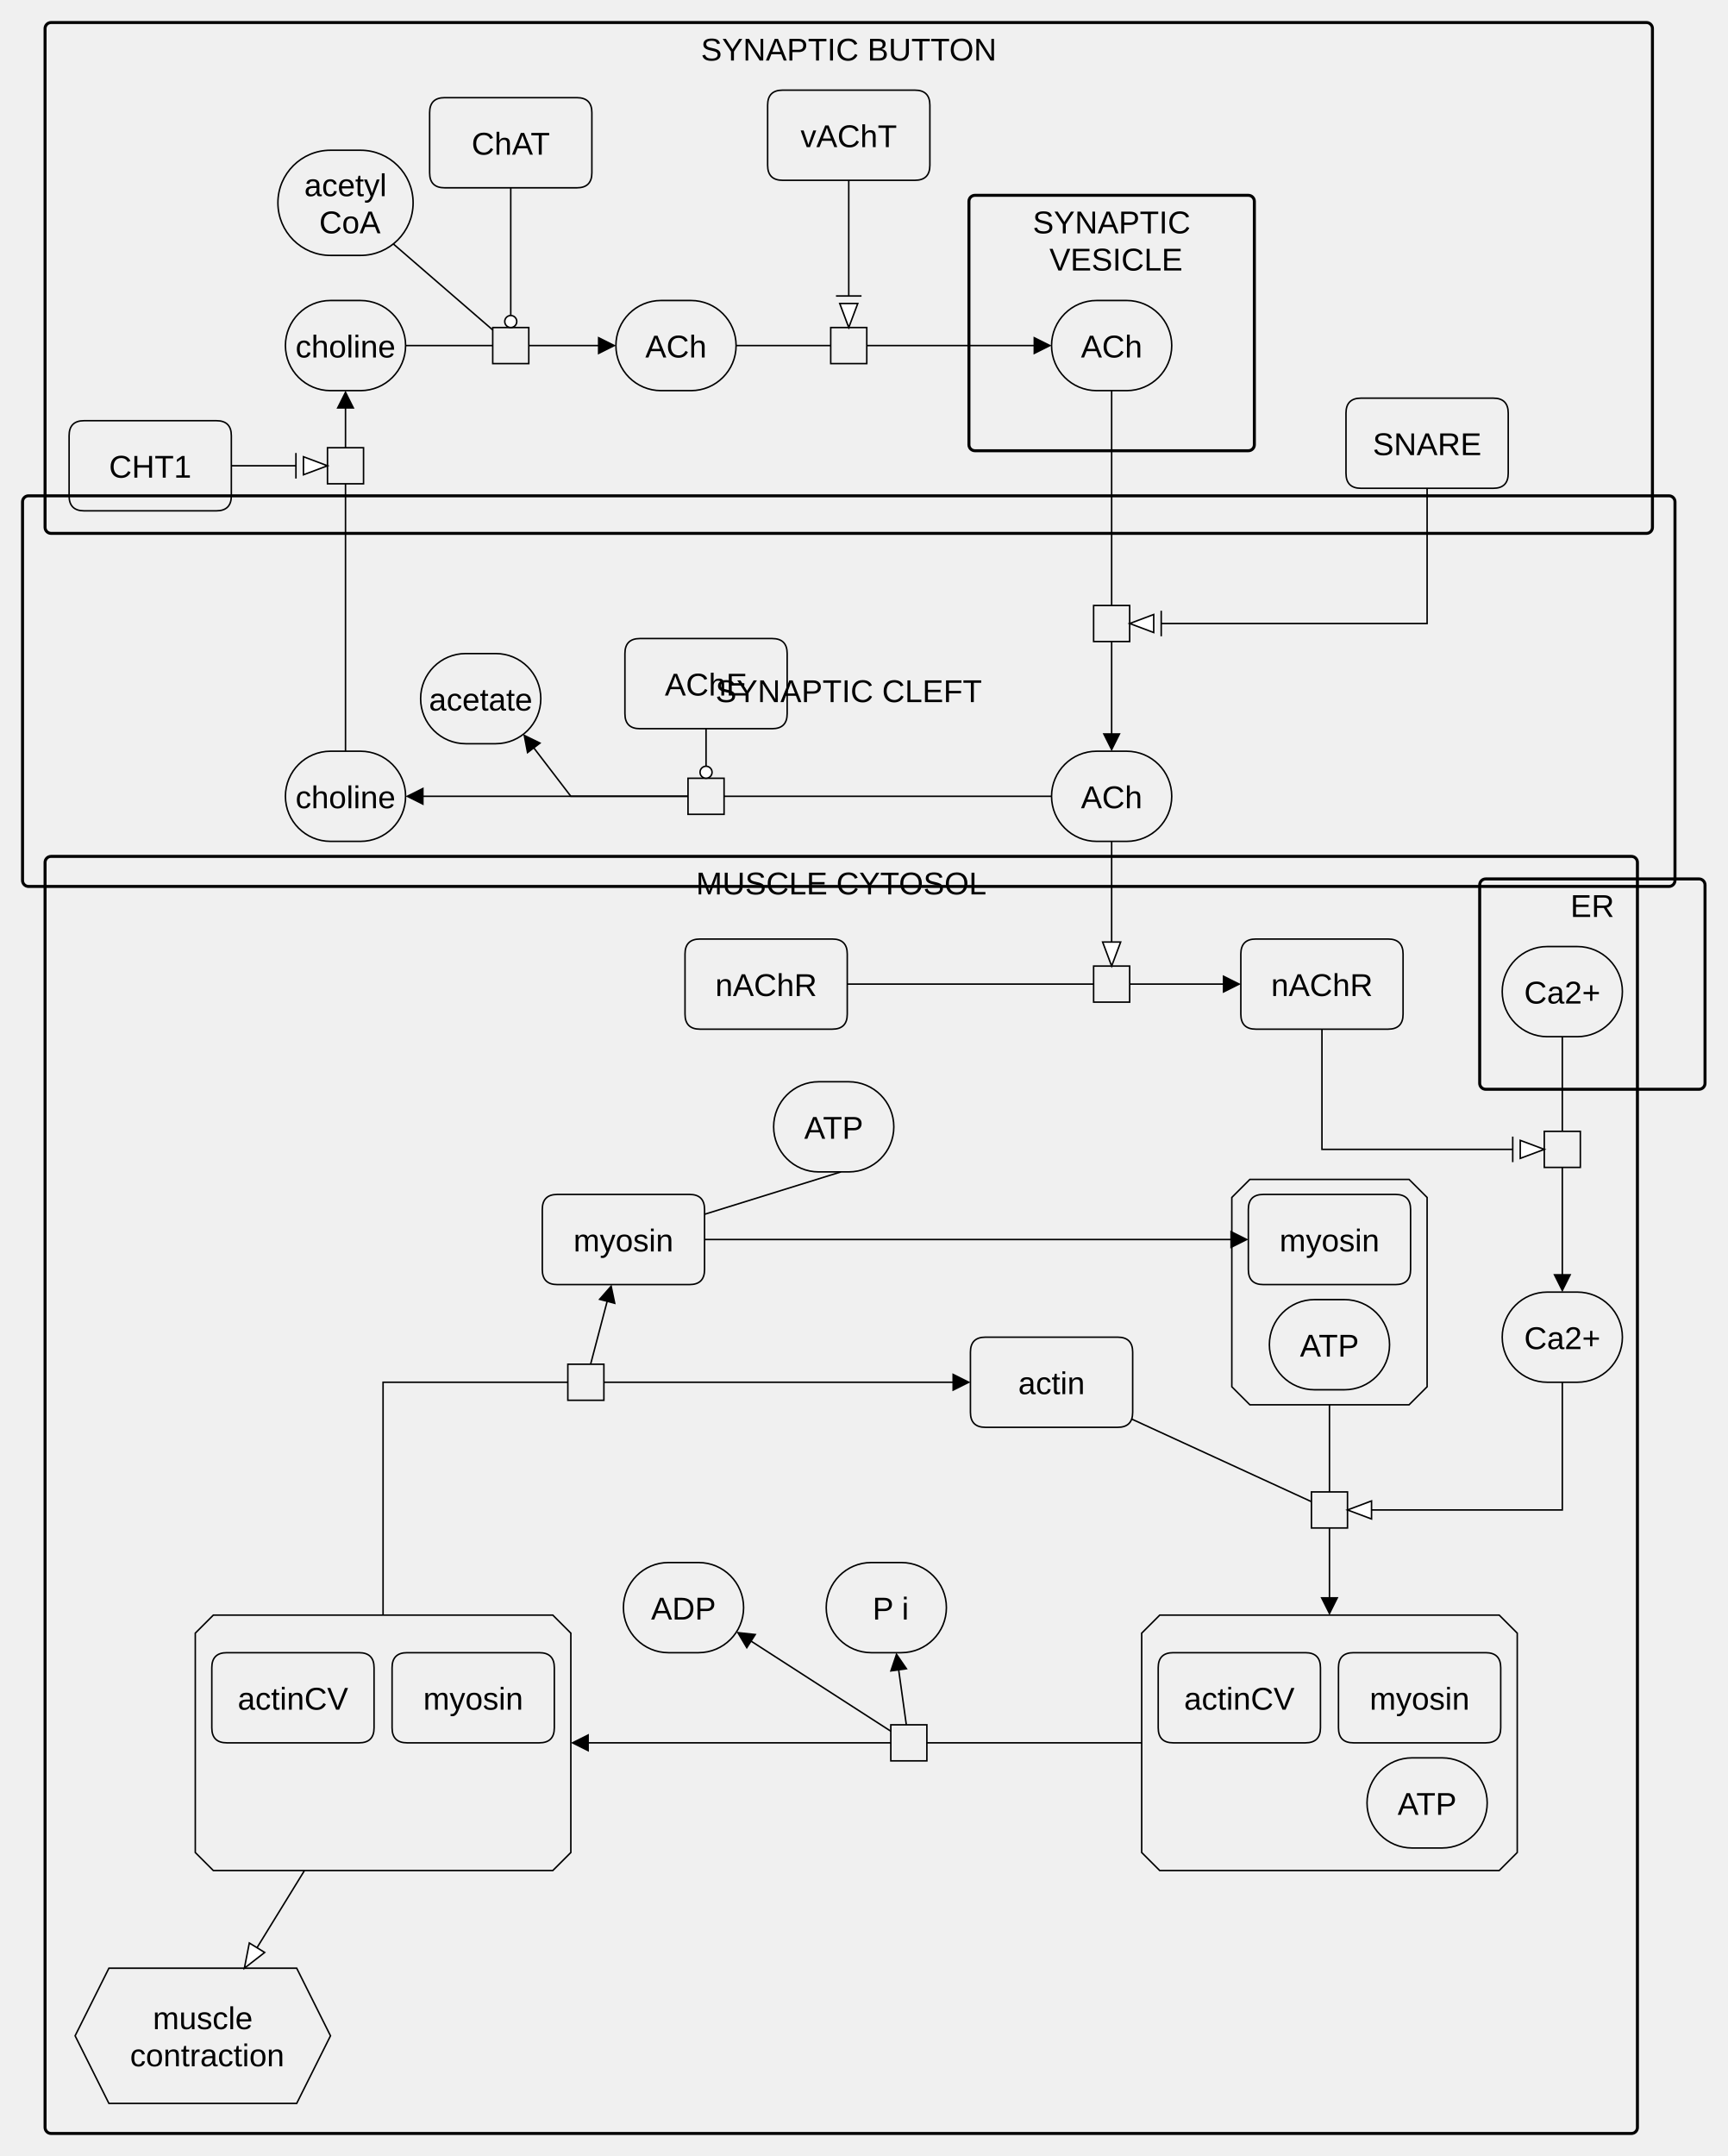
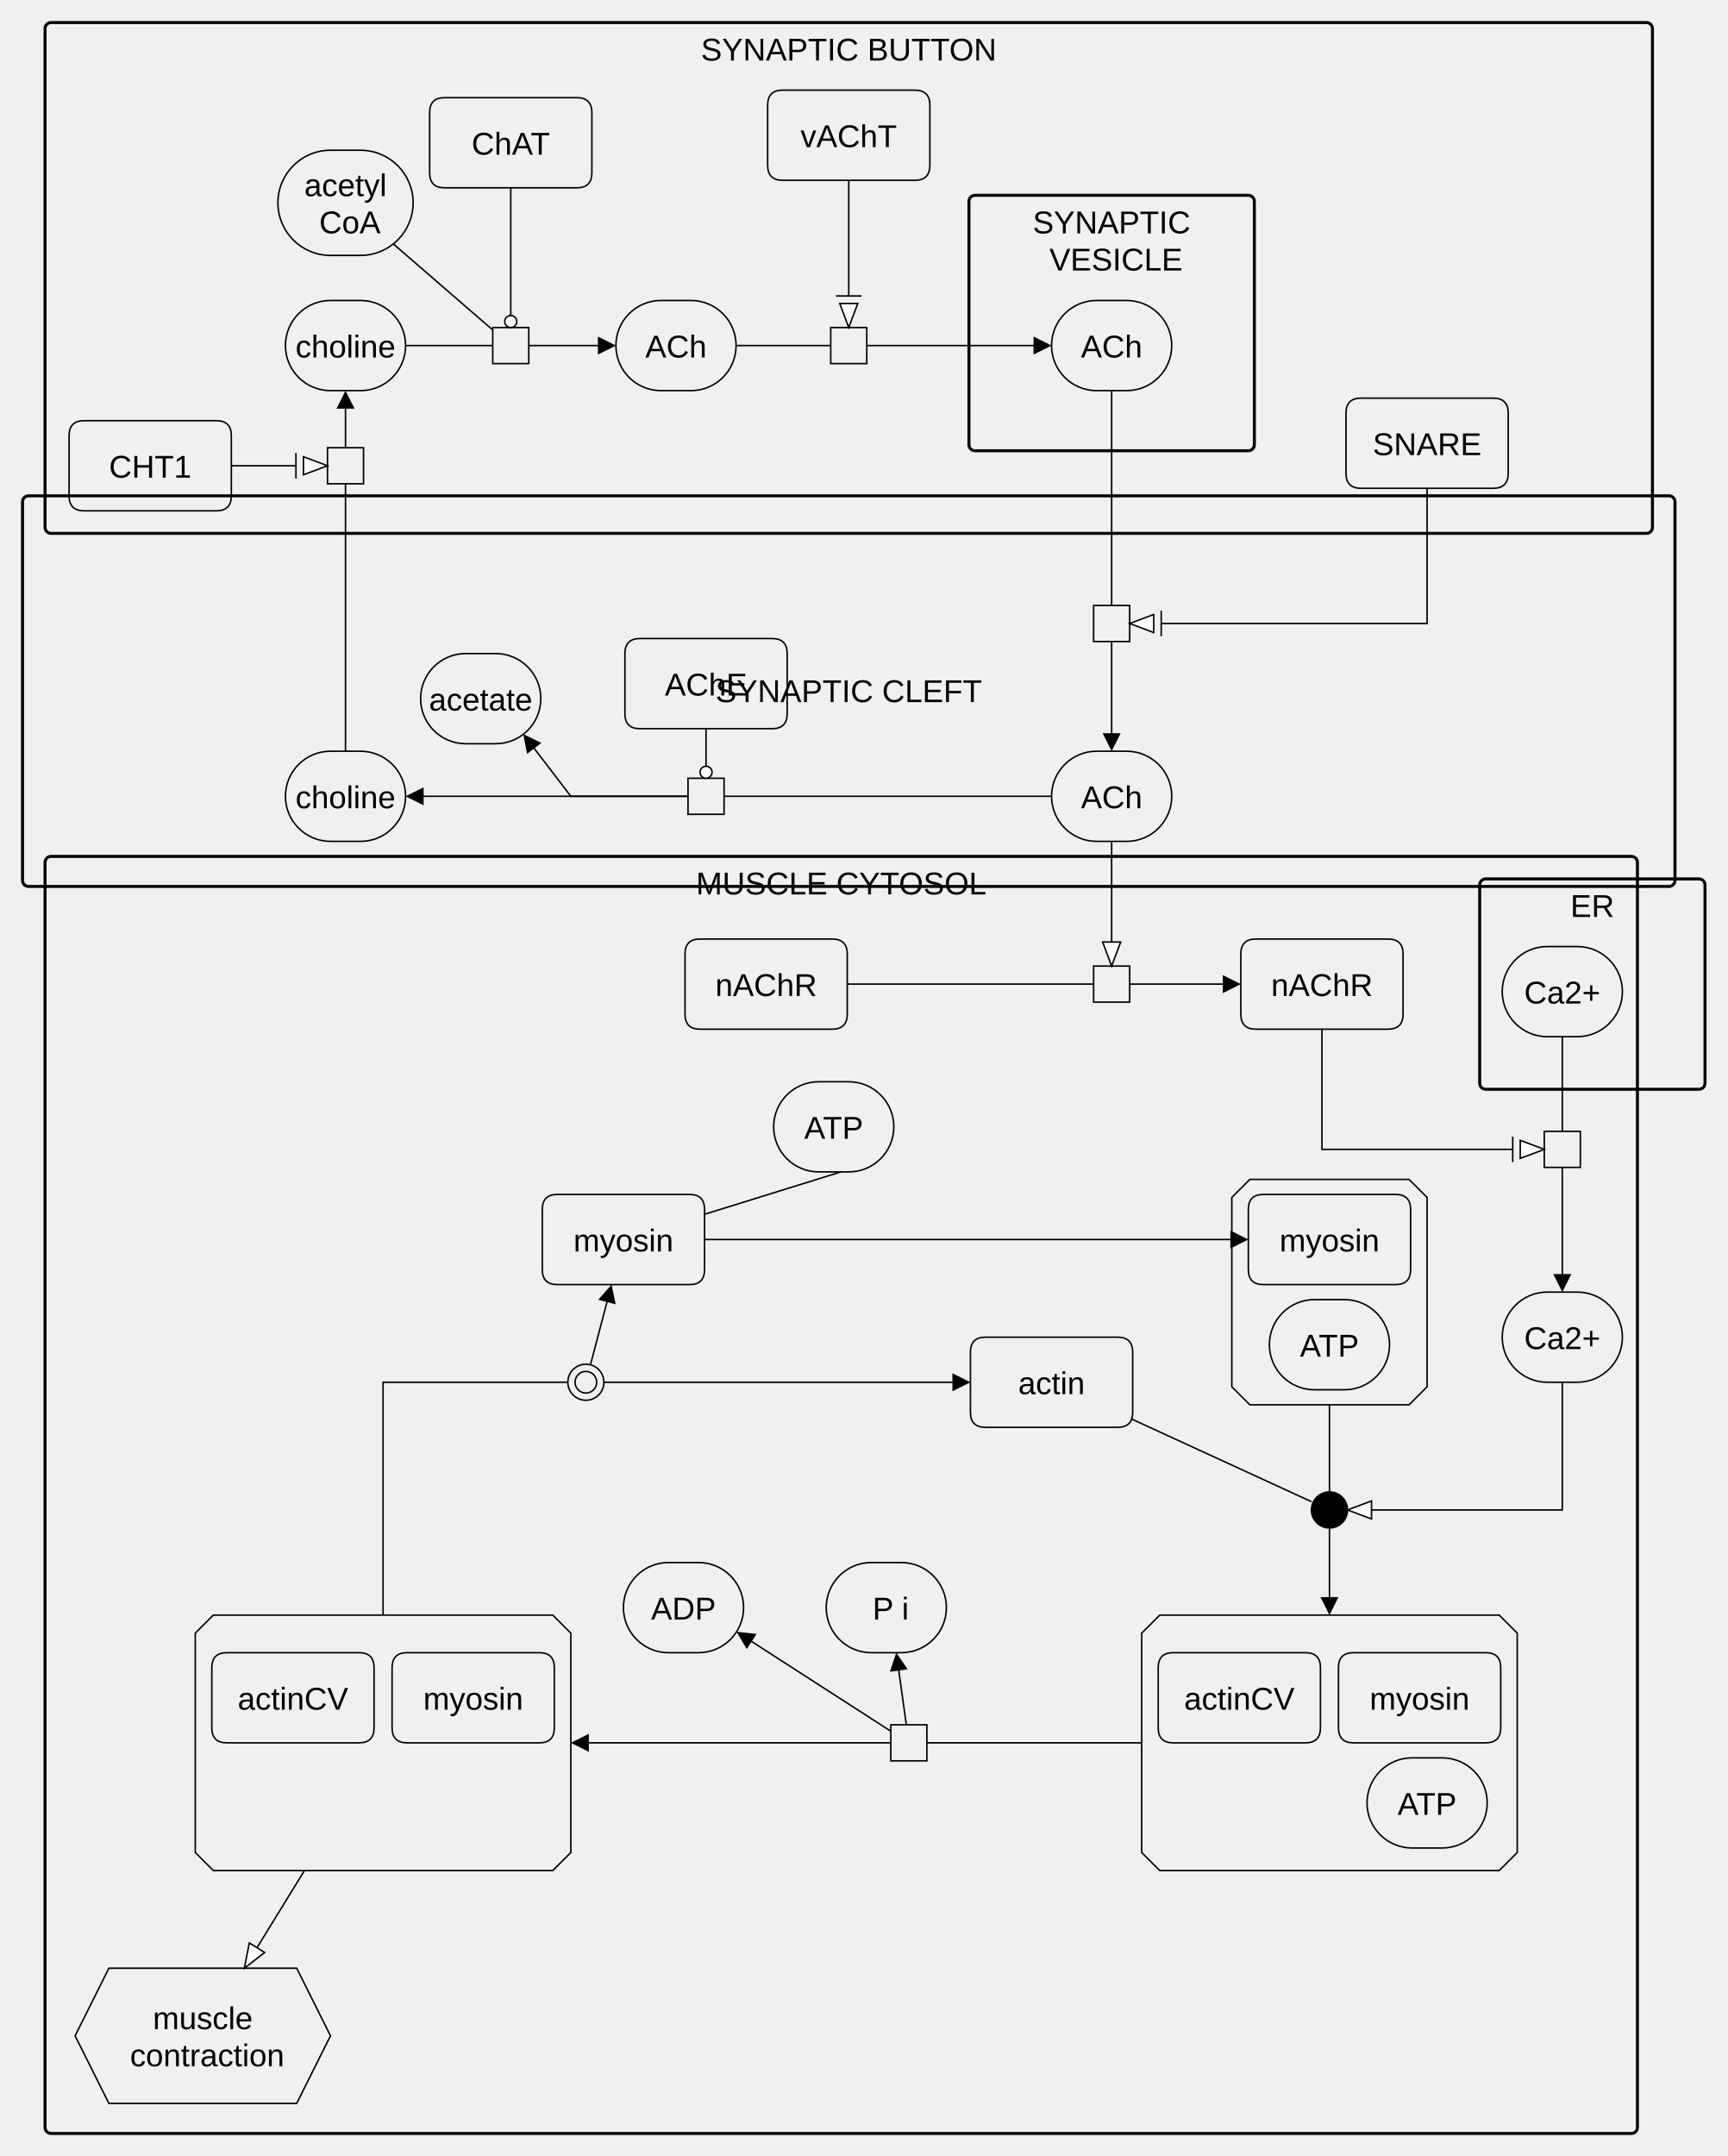
<svg xmlns="http://www.w3.org/2000/svg" width="1150" height="1435" viewBox="0 0 1150 1435" stroke-linecap="butt" stroke-miterlimit="10">
  <g transform="translate(-95,-45)">
    <path d="M110 379 C110 376.791 111.791 375 114 375 L1206 375 C1208.209 375 1210 376.791 1210 379 L1210 631 C1210 633.209 1208.209 635 1206 635 L114 635 C111.791 635 110 633.209 110 631 Z" fill="none" stroke="#000000" stroke-width="2" />
    <text x="660" y="512.312" text-anchor="middle" font-family="'Dialog', Arial, Helvetica, sans-serif" font-size="21" fill="#000000" class="t-page" stroke="none" xml:space="preserve">SYNAPTIC CLEFT</text>
    <path d="M285 575 C285 558.431 298.431 545 315 545 L335 545 C351.569 545 365 558.431 365 575 L365 575 C365 591.569 351.569 605 335 605 L315 605 C298.431 605 285 591.569 285 575 Z" fill="none" stroke="#000000" />
    <text x="325" y="582.937" text-anchor="middle" font-family="'Dialog', Arial, Helvetica, sans-serif" font-size="21" fill="#000000" class="t-page" stroke="none" xml:space="preserve">choline</text>
    <path d="M375 510 C375 493.431 388.431 480 405 480 L425 480 C441.569 480 455 493.431 455 510 L455 510 C455 526.569 441.569 540 425 540 L405 540 C388.431 540 375 526.569 375 510 Z" fill="none" stroke="#000000" />
    <text x="415" y="517.937" text-anchor="middle" font-family="'Dialog', Arial, Helvetica, sans-serif" font-size="21" fill="#000000" class="t-page" stroke="none" xml:space="preserve">acetate</text>
    <path d="M511 480 Q511 470 521 470 L609 470 Q619 470 619 480 L619 520 Q619 530 609 530 L521 530 Q511 530 511 520 Z" fill="none" stroke="#000000" />
    <text x="565" y="507.937" text-anchor="middle" font-family="'Dialog', Arial, Helvetica, sans-serif" font-size="21" fill="#000000" class="t-page" stroke="none" xml:space="preserve">AChE</text>
    <path d="M795 575 C795 558.431 808.431 545 825 545 L845 545 C861.569 545 875 558.431 875 575 L875 575 C875 591.569 861.569 605 845 605 L825 605 C808.431 605 795 591.569 795 575 Z" fill="none" stroke="#000000" />
    <text x="835" y="582.937" text-anchor="middle" font-family="'Dialog', Arial, Helvetica, sans-serif" font-size="21" fill="#000000" class="t-page" stroke="none" xml:space="preserve">ACh</text>
    <path d="M125 64 C125 61.791 126.791 60 129 60 L1191 60 C1193.209 60 1195 61.791 1195 64 L1195 396 C1195 398.209 1193.209 400 1191 400 L129 400 C126.791 400 125 398.209 125 396 Z" fill="none" stroke="#000000" stroke-width="2" />
    <text x="660" y="85.312" text-anchor="middle" font-family="'Dialog', Arial, Helvetica, sans-serif" font-size="21" fill="#000000" class="t-page" stroke="none" xml:space="preserve">SYNAPTIC BUTTON</text>
    <path d="M280 180 C280 160.669 295.67 145 315 145 L335 145 C354.33 145 370 160.669 370 180 L370 180 C370 199.331 354.33 215 335 215 L315 215 C295.67 215 280 199.331 280 180 Z" fill="none" stroke="#000000" />
    <text x="325" y="175.571" text-anchor="middle" font-family="'Dialog', Arial, Helvetica, sans-serif" font-size="21" fill="#000000" class="t-page" stroke="none" xml:space="preserve"> acetyl </text>
    <text x="325" y="200.303" text-anchor="middle" font-family="'Dialog', Arial, Helvetica, sans-serif" font-size="21" fill="#000000" class="t-page" stroke="none" xml:space="preserve"> CoA</text>
    <path d="M505 275 C505 258.431 518.431 245 535 245 L555 245 C571.569 245 585 258.431 585 275 L585 275 C585 291.569 571.569 305 555 305 L535 305 C518.431 305 505 291.569 505 275 Z" fill="none" stroke="#000000" />
    <text x="545" y="282.937" text-anchor="middle" font-family="'Dialog', Arial, Helvetica, sans-serif" font-size="21" fill="#000000" class="t-page" stroke="none" xml:space="preserve">ACh</text>
    <path d="M381 120 Q381 110 391 110 L479 110 Q489 110 489 120 L489 160 Q489 170 479 170 L391 170 Q381 170 381 160 Z" fill="none" stroke="#000000" />
    <text x="435" y="147.937" text-anchor="middle" font-family="'Dialog', Arial, Helvetica, sans-serif" font-size="21" fill="#000000" class="t-page" stroke="none" xml:space="preserve">ChAT</text>
    <path d="M606 115 Q606 105 616 105 L704 105 Q714 105 714 115 L714 155 Q714 165 704 165 L616 165 Q606 165 606 155 Z" fill="none" stroke="#000000" />
    <text x="660" y="142.937" text-anchor="middle" font-family="'Dialog', Arial, Helvetica, sans-serif" font-size="21" fill="#000000" class="t-page" stroke="none" xml:space="preserve">vAChT</text>
    <path d="M285 275 C285 258.431 298.431 245 315 245 L335 245 C351.569 245 365 258.431 365 275 L365 275 C365 291.569 351.569 305 335 305 L315 305 C298.431 305 285 291.569 285 275 Z" fill="none" stroke="#000000" />
    <text x="325" y="282.937" text-anchor="middle" font-family="'Dialog', Arial, Helvetica, sans-serif" font-size="21" fill="#000000" class="t-page" stroke="none" xml:space="preserve">choline</text>
    <path d="M141 335 Q141 325 151 325 L239 325 Q249 325 249 335 L249 375 Q249 385 239 385 L151 385 Q141 385 141 375 Z" fill="none" stroke="#000000" />
    <text x="195" y="362.937" text-anchor="middle" font-family="'Dialog', Arial, Helvetica, sans-serif" font-size="21" fill="#000000" class="t-page" stroke="none" xml:space="preserve">CHT1</text>
    <path d="M991 320 Q991 310 1001 310 L1089 310 Q1099 310 1099 320 L1099 360 Q1099 370 1089 370 L1001 370 Q991 370 991 360 Z" fill="none" stroke="#000000" />
    <text x="1045" y="347.937" text-anchor="middle" font-family="'Dialog', Arial, Helvetica, sans-serif" font-size="21" fill="#000000" class="t-page" stroke="none" xml:space="preserve">SNARE</text>
    <path d="M125 619 C125 616.791 126.791 615 129 615 L1181 615 C1183.209 615 1185 616.791 1185 619 L1185 1461 C1185 1463.209 1183.209 1465 1181 1465 L129 1465 C126.791 1465 125 1463.209 125 1461 Z" fill="none" stroke="#000000" stroke-width="2" />
    <text x="655" y="640.312" text-anchor="middle" font-family="'Dialog', Arial, Helvetica, sans-serif" font-size="21" fill="#000000" class="t-page" stroke="none" xml:space="preserve">MUSCLE CYTOSOL</text>
    <path d="M551 680 Q551 670 561 670 L649 670 Q659 670 659 680 L659 720 Q659 730 649 730 L561 730 Q551 730 551 720 Z" fill="none" stroke="#000000" />
    <text x="605" y="707.937" text-anchor="middle" font-family="'Dialog', Arial, Helvetica, sans-serif" font-size="21" fill="#000000" class="t-page" stroke="none" xml:space="preserve">nAChR</text>
    <path d="M921 680 Q921 670 931 670 L1019 670 Q1029 670 1029 680 L1029 720 Q1029 730 1019 730 L931 730 Q921 730 921 720 Z" fill="none" stroke="#000000" />
    <text x="975" y="707.937" text-anchor="middle" font-family="'Dialog', Arial, Helvetica, sans-serif" font-size="21" fill="#000000" class="t-page" stroke="none" xml:space="preserve">nAChR</text>
    <path d="M610 795 C610 778.431 623.431 765 640 765 L660 765 C676.569 765 690 778.431 690 795 L690 795 C690 811.569 676.569 825 660 825 L640 825 C623.431 825 610 811.569 610 795 Z" fill="none" stroke="#000000" />
    <text x="650" y="802.937" text-anchor="middle" font-family="'Dialog', Arial, Helvetica, sans-serif" font-size="21" fill="#000000" class="t-page" stroke="none" xml:space="preserve">ATP</text>
    <path d="M456 850 Q456 840 466 840 L554 840 Q564 840 564 850 L564 890 Q564 900 554 900 L466 900 Q456 900 456 890 Z" fill="none" stroke="#000000" />
    <text x="510" y="877.937" text-anchor="middle" font-family="'Dialog', Arial, Helvetica, sans-serif" font-size="21" fill="#000000" class="t-page" stroke="none" xml:space="preserve">myosin</text>
    <path d="M927 830 L1033 830 L1045 842 L1045 968 L1033 980 L927 980 L915 968 L915 842 Z" fill="none" stroke="#000000" />
    <path d="M926 850 Q926 840 936 840 L1024 840 Q1034 840 1034 850 L1034 890 Q1034 900 1024 900 L936 900 Q926 900 926 890 Z" fill="none" stroke="#000000" />
    <text x="980" y="877.937" text-anchor="middle" font-family="'Dialog', Arial, Helvetica, sans-serif" font-size="21" fill="#000000" class="t-page" stroke="none" xml:space="preserve">myosin</text>
    <path d="M940 940 C940 923.431 953.431 910 970 910 L990 910 C1006.569 910 1020 923.431 1020 940 L1020 940 C1020 956.569 1006.569 970 990 970 L970 970 C953.431 970 940 956.569 940 940 Z" fill="none" stroke="#000000" />
    <text x="980" y="947.937" text-anchor="middle" font-family="'Dialog', Arial, Helvetica, sans-serif" font-size="21" fill="#000000" class="t-page" stroke="none" xml:space="preserve">ATP</text>
    <path d="M741 945 Q741 935 751 935 L839 935 Q849 935 849 945 L849 985 Q849 995 839 995 L751 995 Q741 995 741 985 Z" fill="none" stroke="#000000" />
    <text x="795" y="972.937" text-anchor="middle" font-family="'Dialog', Arial, Helvetica, sans-serif" font-size="21" fill="#000000" class="t-page" stroke="none" xml:space="preserve">actin</text>
    <path d="M867 1120 L1093 1120 L1105 1132 L1105 1278 L1093 1290 L867 1290 L855 1278 L855 1132 Z" fill="none" stroke="#000000" />
    <path d="M1005 1245 C1005 1228.431 1018.431 1215 1035 1215 L1055 1215 C1071.569 1215 1085 1228.431 1085 1245 L1085 1245 C1085 1261.569 1071.569 1275 1055 1275 L1035 1275 C1018.431 1275 1005 1261.569 1005 1245 Z" fill="none" stroke="#000000" />
    <text x="1045" y="1252.937" text-anchor="middle" font-family="'Dialog', Arial, Helvetica, sans-serif" font-size="21" fill="#000000" class="t-page" stroke="none" xml:space="preserve">ATP</text>
    <path d="M986 1155 Q986 1145 996 1145 L1084 1145 Q1094 1145 1094 1155 L1094 1195 Q1094 1205 1084 1205 L996 1205 Q986 1205 986 1195 Z" fill="none" stroke="#000000" />
    <text x="1040" y="1182.937" text-anchor="middle" font-family="'Dialog', Arial, Helvetica, sans-serif" font-size="21" fill="#000000" class="t-page" stroke="none" xml:space="preserve">myosin</text>
    <path d="M866 1155 Q866 1145 876 1145 L964 1145 Q974 1145 974 1155 L974 1195 Q974 1205 964 1205 L876 1205 Q866 1205 866 1195 Z" fill="none" stroke="#000000" />
    <text x="920" y="1182.937" text-anchor="middle" font-family="'Dialog', Arial, Helvetica, sans-serif" font-size="21" fill="#000000" class="t-page" stroke="none" xml:space="preserve">actinCV</text>
    <path d="M237 1120 L463 1120 L475 1132 L475 1278 L463 1290 L237 1290 L225 1278 L225 1132 Z" fill="none" stroke="#000000" />
    <path d="M356 1155 Q356 1145 366 1145 L454 1145 Q464 1145 464 1155 L464 1195 Q464 1205 454 1205 L366 1205 Q356 1205 356 1195 Z" fill="none" stroke="#000000" />
    <text x="410" y="1182.937" text-anchor="middle" font-family="'Dialog', Arial, Helvetica, sans-serif" font-size="21" fill="#000000" class="t-page" stroke="none" xml:space="preserve">myosin</text>
    <path d="M236 1155 Q236 1145 246 1145 L334 1145 Q344 1145 344 1155 L344 1195 Q344 1205 334 1205 L246 1205 Q236 1205 236 1195 Z" fill="none" stroke="#000000" />
    <text x="290" y="1182.937" text-anchor="middle" font-family="'Dialog', Arial, Helvetica, sans-serif" font-size="21" fill="#000000" class="t-page" stroke="none" xml:space="preserve">actinCV</text>
    <path d="M510 1115 C510 1098.431 523.431 1085 540 1085 L560 1085 C576.569 1085 590 1098.431 590 1115 L590 1115 C590 1131.569 576.569 1145 560 1145 L540 1145 C523.431 1145 510 1131.569 510 1115 Z" fill="none" stroke="#000000" />
    <text x="550" y="1122.937" text-anchor="middle" font-family="'Dialog', Arial, Helvetica, sans-serif" font-size="21" fill="#000000" class="t-page" stroke="none" xml:space="preserve">ADP</text>
    <path d="M645 1115 C645 1098.431 658.431 1085 675 1085 L695 1085 C711.569 1085 725 1098.431 725 1115 L725 1115 C725 1131.569 711.569 1145 695 1145 L675 1145 C658.431 1145 645 1131.569 645 1115 Z" fill="none" stroke="#000000" />
    <text x="685" y="1122.937" text-anchor="middle" font-family="'Dialog', Arial, Helvetica, sans-serif" font-size="21" fill="#000000" class="t-page" stroke="none" xml:space="preserve"> P i</text>
    <path d="M1095 935 C1095 918.431 1108.431 905 1125 905 L1145 905 C1161.569 905 1175 918.431 1175 935 L1175 935 C1175 951.569 1161.569 965 1145 965 L1125 965 C1108.431 965 1095 951.569 1095 935 Z" fill="none" stroke="#000000" />
    <text x="1135" y="942.937" text-anchor="middle" font-family="'Dialog', Arial, Helvetica, sans-serif" font-size="21" fill="#000000" class="t-page" stroke="none" xml:space="preserve">Ca2+</text>
    <path d="M740 179 C740 176.791 741.791 175 744 175 L926 175 C928.209 175 930 176.791 930 179 L930 341 C930 343.209 928.209 345 926 345 L744 345 C741.791 345 740 343.209 740 341 Z" fill="none" stroke="#000000" stroke-width="2" />
    <text x="835" y="200.321" text-anchor="middle" font-family="'Dialog', Arial, Helvetica, sans-serif" font-size="21" fill="#000000" class="t-page" stroke="none" xml:space="preserve"> SYNAPTIC </text>
    <text x="835" y="225.053" text-anchor="middle" font-family="'Dialog', Arial, Helvetica, sans-serif" font-size="21" fill="#000000" class="t-page" stroke="none" xml:space="preserve"> VESICLE</text>
    <path d="M795 275 C795 258.431 808.431 245 825 245 L845 245 C861.569 245 875 258.431 875 275 L875 275 C875 291.569 861.569 305 845 305 L825 305 C808.431 305 795 291.569 795 275 Z" fill="none" stroke="#000000" />
    <text x="835" y="282.937" text-anchor="middle" font-family="'Dialog', Arial, Helvetica, sans-serif" font-size="21" fill="#000000" class="t-page" stroke="none" xml:space="preserve">ACh</text>
    <path d="M1080 634 C1080 631.791 1081.791 630 1084 630 L1226 630 C1228.209 630 1230 631.791 1230 634 L1230 766 C1230 768.209 1228.209 770 1226 770 L1084 770 C1081.791 770 1080 768.209 1080 766 Z" fill="none" stroke="#000000" stroke-width="2" />
    <text x="1155" y="655.312" text-anchor="middle" font-family="'Dialog', Arial, Helvetica, sans-serif" font-size="21" fill="#000000" class="t-page" stroke="none" xml:space="preserve">ER</text>
    <path d="M1095 705 C1095 688.431 1108.431 675 1125 675 L1145 675 C1161.569 675 1175 688.431 1175 705 L1175 705 C1175 721.569 1161.569 735 1145 735 L1125 735 C1108.431 735 1095 721.569 1095 705 Z" fill="none" stroke="#000000" />
    <text x="1135" y="712.937" text-anchor="middle" font-family="'Dialog', Arial, Helvetica, sans-serif" font-size="21" fill="#000000" class="t-page" stroke="none" xml:space="preserve">Ca2+</text>
    <path d="M423 263 L447 263 L447 287 L423 287 Z" fill="none" stroke="#000000" />
    <path d="M648 263 L672 263 L672 287 L648 287 Z" fill="none" stroke="#000000" />
    <path d="M313 343 L337 343 L337 367 L313 367 Z" fill="none" stroke="#000000" />
    <path d="M553 563 L577 563 L577 587 L553 587 Z" fill="none" stroke="#000000" />
    <path d="M823 688 L847 688 L847 712 L823 712 Z" fill="none" stroke="#000000" />
    <path d="M1123 798 L1147 798 L1147 822 L1123 822 Z" fill="none" stroke="#000000" />
-     <path d="M473 953 L497 953 L497 977 L473 977 Z" fill="none" stroke="#000000" />
+     <g class="sbgn-dissociation">
+       <path d="M473 965 C473 958.372 478.372 953 485 953 L485 953 C491.628 953 497 958.372 497 965 L497 965 C497 971.628 491.628 977 485 977 L485 977 C478.372 977 473 971.628 473 965 Z" fill="none" stroke="#000000" />
+       <path d="M477.8 965 C477.8 961.023 481.023 957.8 485 957.8 L485 957.8 C488.977 957.8 492.2 961.023 492.2 965 L492.2 965 C492.2 968.977 488.977 972.2 485 972.2 L485 972.2 C481.023 972.2 477.8 968.977 477.8 965 Z" fill="none" stroke="#000000" />
+     </g>
+     <g class="sbgn-generic" display="none">
+       <path d="M473 953 L497 953 L497 977 L473 977 Z" fill="none" stroke="#000000" />
+     </g>
    <path d="M167.5 1355 L292.5 1355 L315 1400 L292.5 1445 L167.5 1445 L145 1400 Z" fill="none" stroke="#000000" />
    <text x="230" y="1395.571" text-anchor="middle" font-family="'Dialog', Arial, Helvetica, sans-serif" font-size="21" fill="#000000" class="t-page" stroke="none" xml:space="preserve"> muscle </text>
    <text x="230" y="1420.303" text-anchor="middle" font-family="'Dialog', Arial, Helvetica, sans-serif" font-size="21" fill="#000000" class="t-page" stroke="none" xml:space="preserve"> contraction</text>
    <path d="M688 1193 L712 1193 L712 1217 L688 1217 Z" fill="none" stroke="#000000" />
    <path d="M823 448 L847 448 L847 472 L823 472 Z" fill="none" stroke="#000000" />
-     <path d="M968 1038 L992 1038 L992 1062 L968 1062 Z" fill="none" stroke="#000000" />
+     <g class="sbgn-association">
+       <path d="M968 1050 C968 1043.372 973.372 1038 980 1038 L980 1038 C986.628 1038 992 1043.372 992 1050 L992 1050 C992 1056.628 986.628 1062 980 1062 L980 1062 C973.372 1062 968 1056.628 968 1050 Z" fill="#000000" stroke="none" />
+       <path d="M968 1050 C968 1043.372 973.372 1038 980 1038 L980 1038 C986.628 1038 992 1043.372 992 1050 L992 1050 C992 1056.628 986.628 1062 980 1062 L980 1062 C973.372 1062 968 1056.628 968 1050 Z" fill="none" stroke="#000000" />
+     </g>
+     <g class="sbgn-generic" display="none">
+       <path d="M968 1038 L992 1038 L992 1062 L968 1062 Z" fill="none" stroke="#000000" />
+     </g>
    <path d="M365 275 L423 275" fill="none" stroke="#000000" />
    <path d="M356.712 207.255 L423 264.616" fill="none" stroke="#000000" />
    <path d="M585 275 L648 275" fill="none" stroke="#000000" />
    <path d="M447 275 L494 275" fill="none" stroke="#000000" />
    <path d="M505 275 L493 281 L493 269 Z" fill="#000000" stroke="none" />
    <path d="M672 275 L784 275" fill="none" stroke="#000000" />
    <path d="M795 275 L783 281 L783 269 Z" fill="#000000" stroke="none" />
    <path d="M435 170 L435 255" fill="none" stroke="#000000" />
    <circle cx="435" cy="259" r="4" fill="white" class="c-white" stroke="#000000" />
    <path d="M660 165 L660 242" fill="none" stroke="#000000" />
    <path d="M660 263 L654 247 L666 247 Z" fill="white" class="c-white" stroke="#000000" />
    <path d="M668 242 L652 242" fill="none" stroke="#000000" stroke-linecap="square" />
    <path d="M325 545 L325 367" fill="none" stroke="#000000" />
    <path d="M325 343 L325 316" fill="none" stroke="#000000" />
    <path d="M325 305 L331 317 L319 317 Z" fill="#000000" stroke="none" />
    <path d="M249 355 L292 355" fill="none" stroke="#000000" />
    <path d="M313 355 L297 361 L297 349 Z" fill="white" class="c-white" stroke="#000000" />
    <path d="M292 347 L292 363" fill="none" stroke="#000000" stroke-linecap="square" />
    <path d="M795 575 L577 575" fill="none" stroke="#000000" />
    <path d="M553 575 L376 575" fill="none" stroke="#000000" />
    <path d="M365 575 L377 569 L377 581 Z" fill="#000000" stroke="none" />
    <path d="M553 575 L475 575 L450.006 542.336" fill="none" stroke="#000000" />
    <path d="M443.321 533.6 L455.379 539.484 L445.849 546.776 Z" fill="#000000" stroke="none" />
    <path d="M565 530 L565 555" fill="none" stroke="#000000" />
    <circle cx="565" cy="559" r="4" fill="white" class="c-white" stroke="#000000" />
    <path d="M659 700 L823 700" fill="none" stroke="#000000" />
    <path d="M847 700 L910 700" fill="none" stroke="#000000" />
    <path d="M921 700 L909 706 L909 694 Z" fill="#000000" stroke="none" />
    <path d="M835 605 L835 673" fill="none" stroke="#000000" />
    <path d="M835 688 L829 672 L841 672 Z" fill="white" class="c-white" stroke="#000000" />
    <path d="M1135 735 L1135 798" fill="none" stroke="#000000" />
    <path d="M1135 822 L1135 894" fill="none" stroke="#000000" />
    <path d="M1135 905 L1129 893 L1141 893 Z" fill="#000000" stroke="none" />
    <path d="M975 730 L975 810 L1102 810" fill="none" stroke="#000000" />
    <path d="M1123 810 L1107 816 L1107 804 Z" fill="white" class="c-white" stroke="#000000" />
    <path d="M1102 802 L1102 818" fill="none" stroke="#000000" stroke-linecap="square" />
    <path d="M654.755 825 L564 853.213" fill="none" stroke="#000000" />
    <path d="M510 870 L510 870" fill="none" stroke="#000000" />
    <path d="M564 870 L915 870" fill="none" stroke="#000000" />
    <path d="M926 870 L914 876 L914 864 Z" fill="#000000" stroke="none" />
    <path d="M848.319 989.498 L968 1044.486" fill="none" stroke="#000000" />
    <path d="M980 980 L980 1038" fill="none" stroke="#000000" />
    <path d="M980 1062 L980 1109" fill="none" stroke="#000000" />
    <path d="M980 1120 L974 1108 L986 1108 Z" fill="#000000" stroke="none" />
    <path d="M488.158 953 L499.306 910.638" fill="none" stroke="#000000" />
    <path d="M502.105 900 L504.854 913.132 L493.249 910.078 Z" fill="#000000" stroke="none" />
    <path d="M497 965 L730 965" fill="none" stroke="#000000" />
    <path d="M741 965 L729 971 L729 959 Z" fill="#000000" stroke="none" />
    <path d="M350 1120 L350 965 L473 965" fill="none" stroke="#000000" />
    <path d="M297.692 1290 L265.554 1342.225" fill="none" stroke="#000000" />
    <path d="M257.692 1355 L260.968 1338.229 L271.188 1344.518 Z" fill="white" class="c-white" stroke="#000000" />
    <path d="M855 1205 L712 1205" fill="none" stroke="#000000" />
    <path d="M688 1205 L486 1205" fill="none" stroke="#000000" />
    <path d="M475 1205 L487 1199 L487 1211 Z" fill="#000000" stroke="none" />
    <path d="M688 1197.266 L594.512 1137.016" fill="none" stroke="#000000" />
    <path d="M585.265 1131.057 L598.602 1132.514 L592.102 1142.601 Z" fill="#000000" stroke="none" />
    <path d="M698.327 1193 L693.152 1155.895" fill="none" stroke="#000000" />
    <path d="M691.633 1145 L699.233 1156.056 L687.348 1157.714 Z" fill="#000000" stroke="none" />
    <path d="M835 305 L835 448" fill="none" stroke="#000000" />
    <path d="M835 472 L835 534" fill="none" stroke="#000000" />
    <path d="M835 545 L829 533 L841 533 Z" fill="#000000" stroke="none" />
    <path d="M1045 370 L1045 460 L868 460" fill="none" stroke="#000000" />
    <path d="M847 460 L863 454 L863 466 Z" fill="white" class="c-white" stroke="#000000" />
    <path d="M868 468 L868 452" fill="none" stroke="#000000" stroke-linecap="square" />
    <path d="M1135 965 L1135 1050 L1007 1050" fill="none" stroke="#000000" />
    <path d="M992 1050 L1008 1044 L1008 1056 Z" fill="white" class="c-white" stroke="#000000" />
  </g>
</svg>
